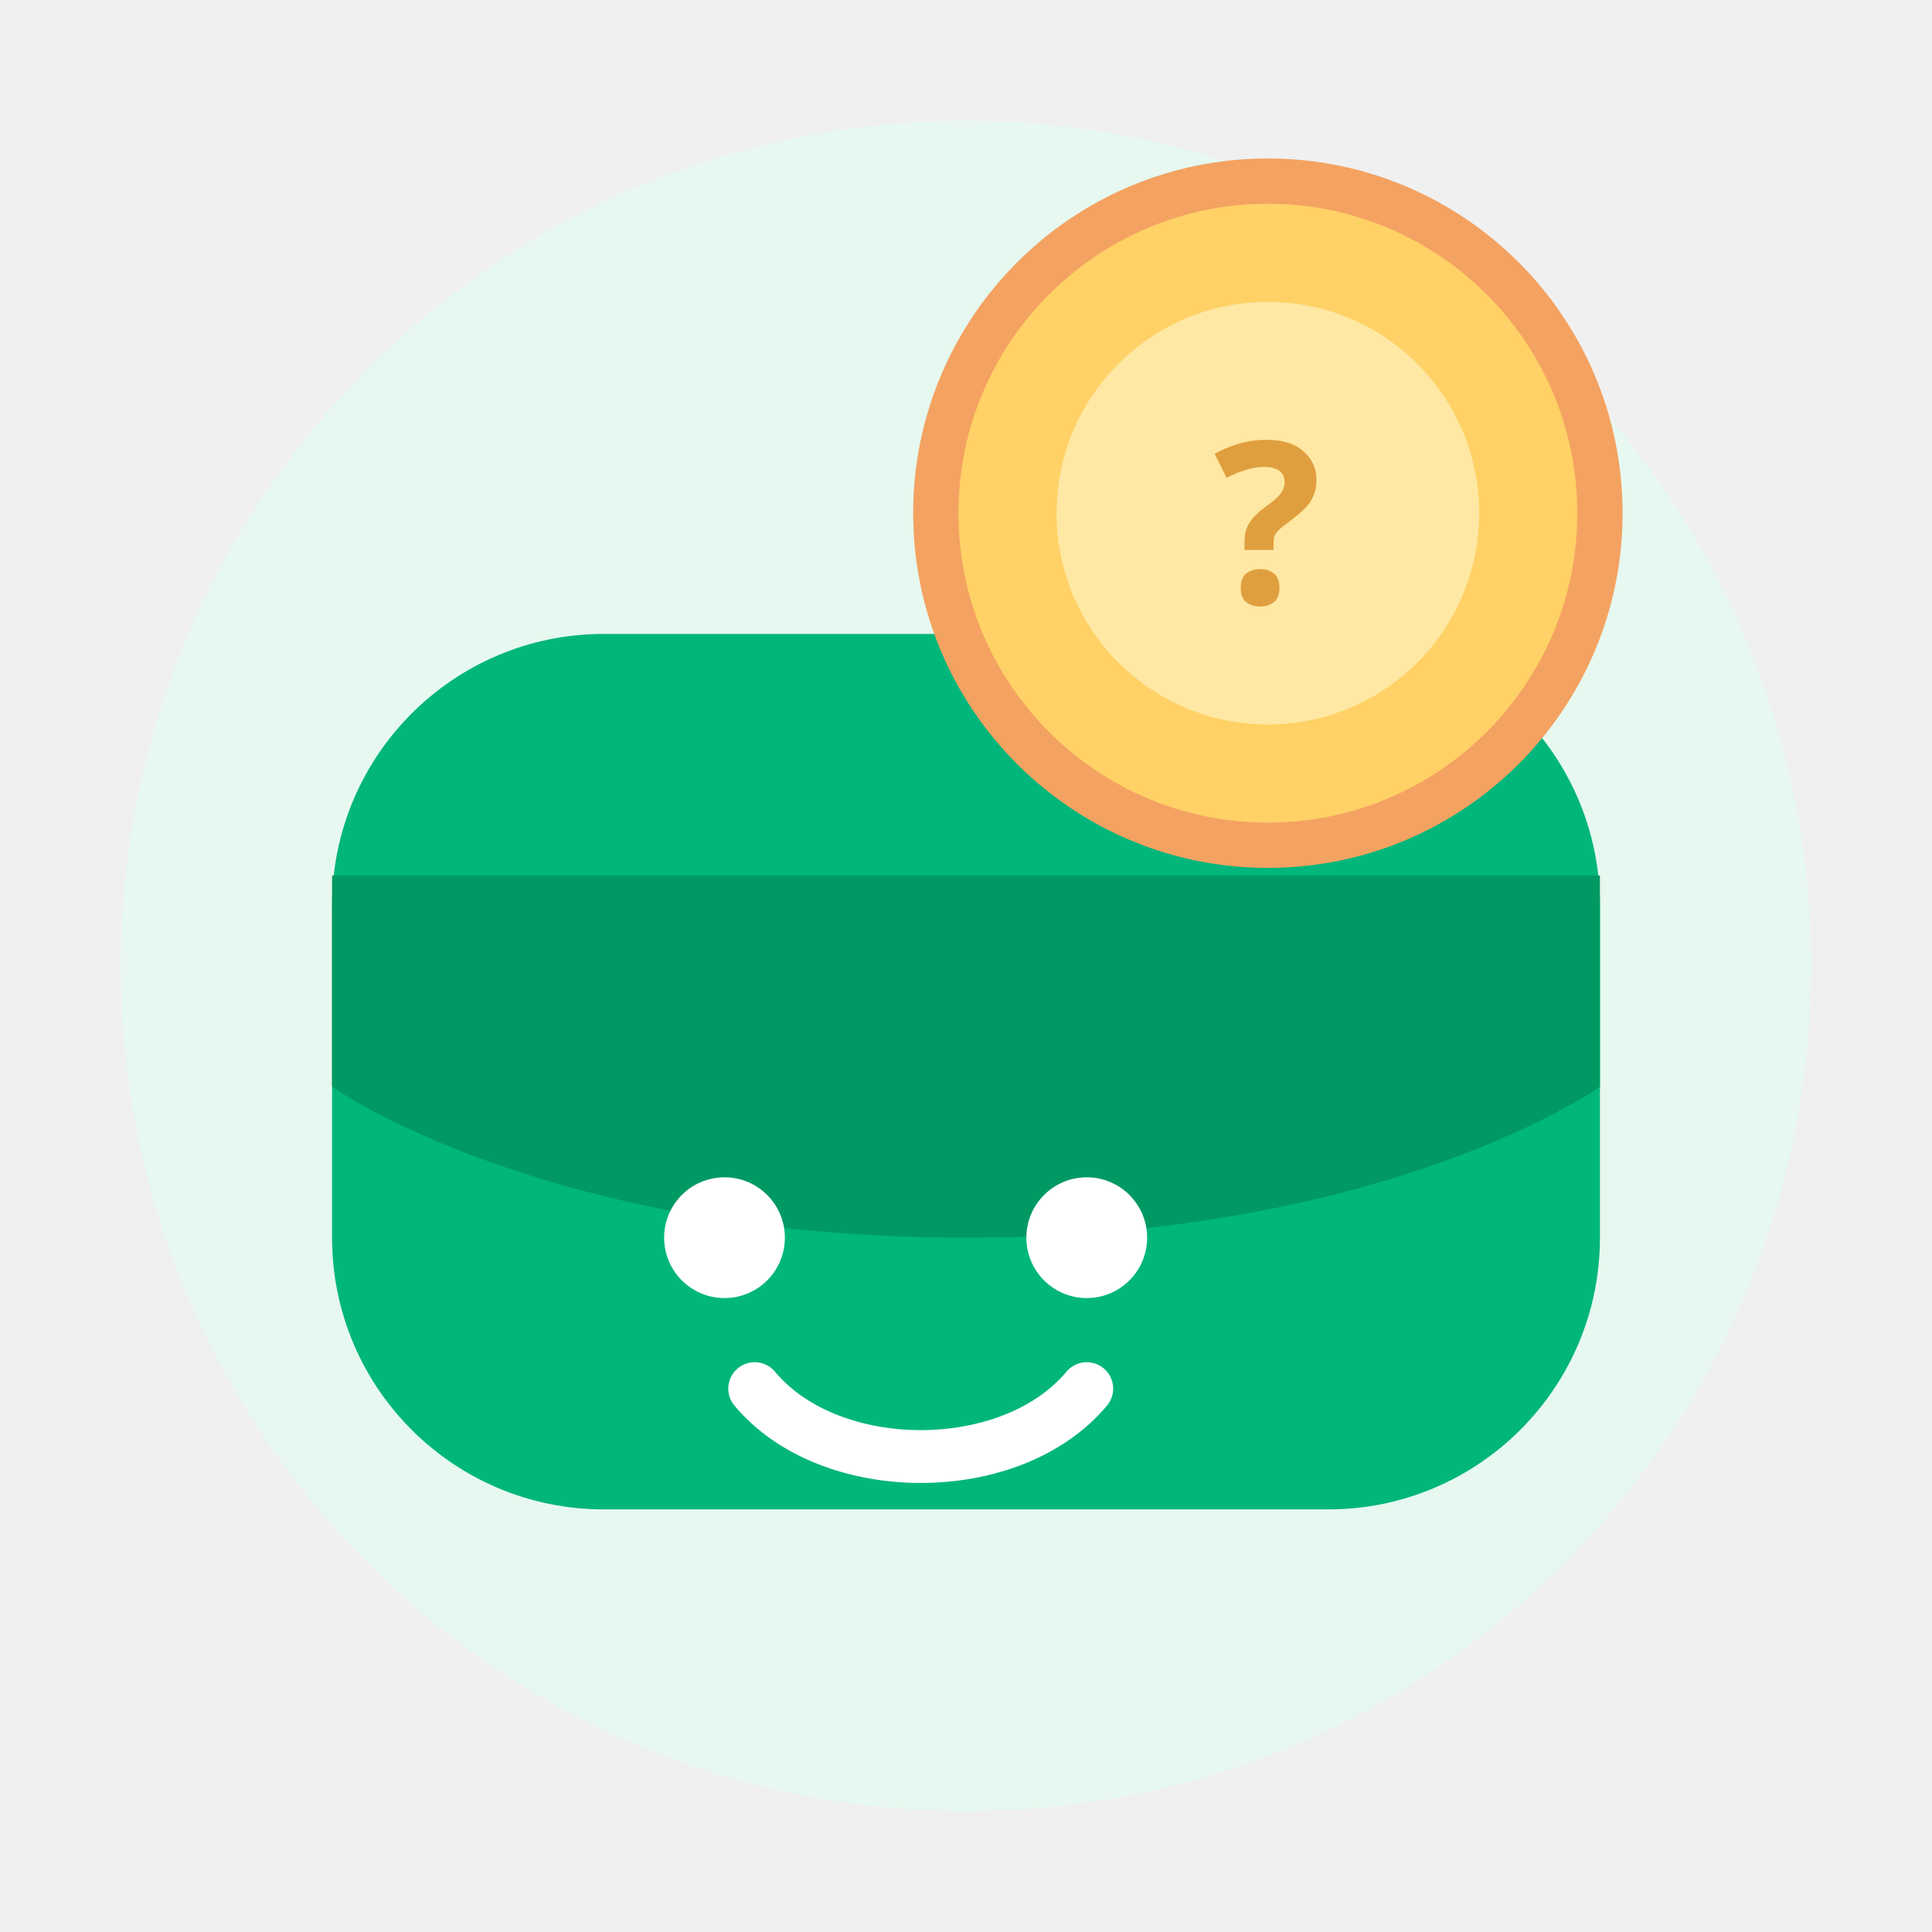
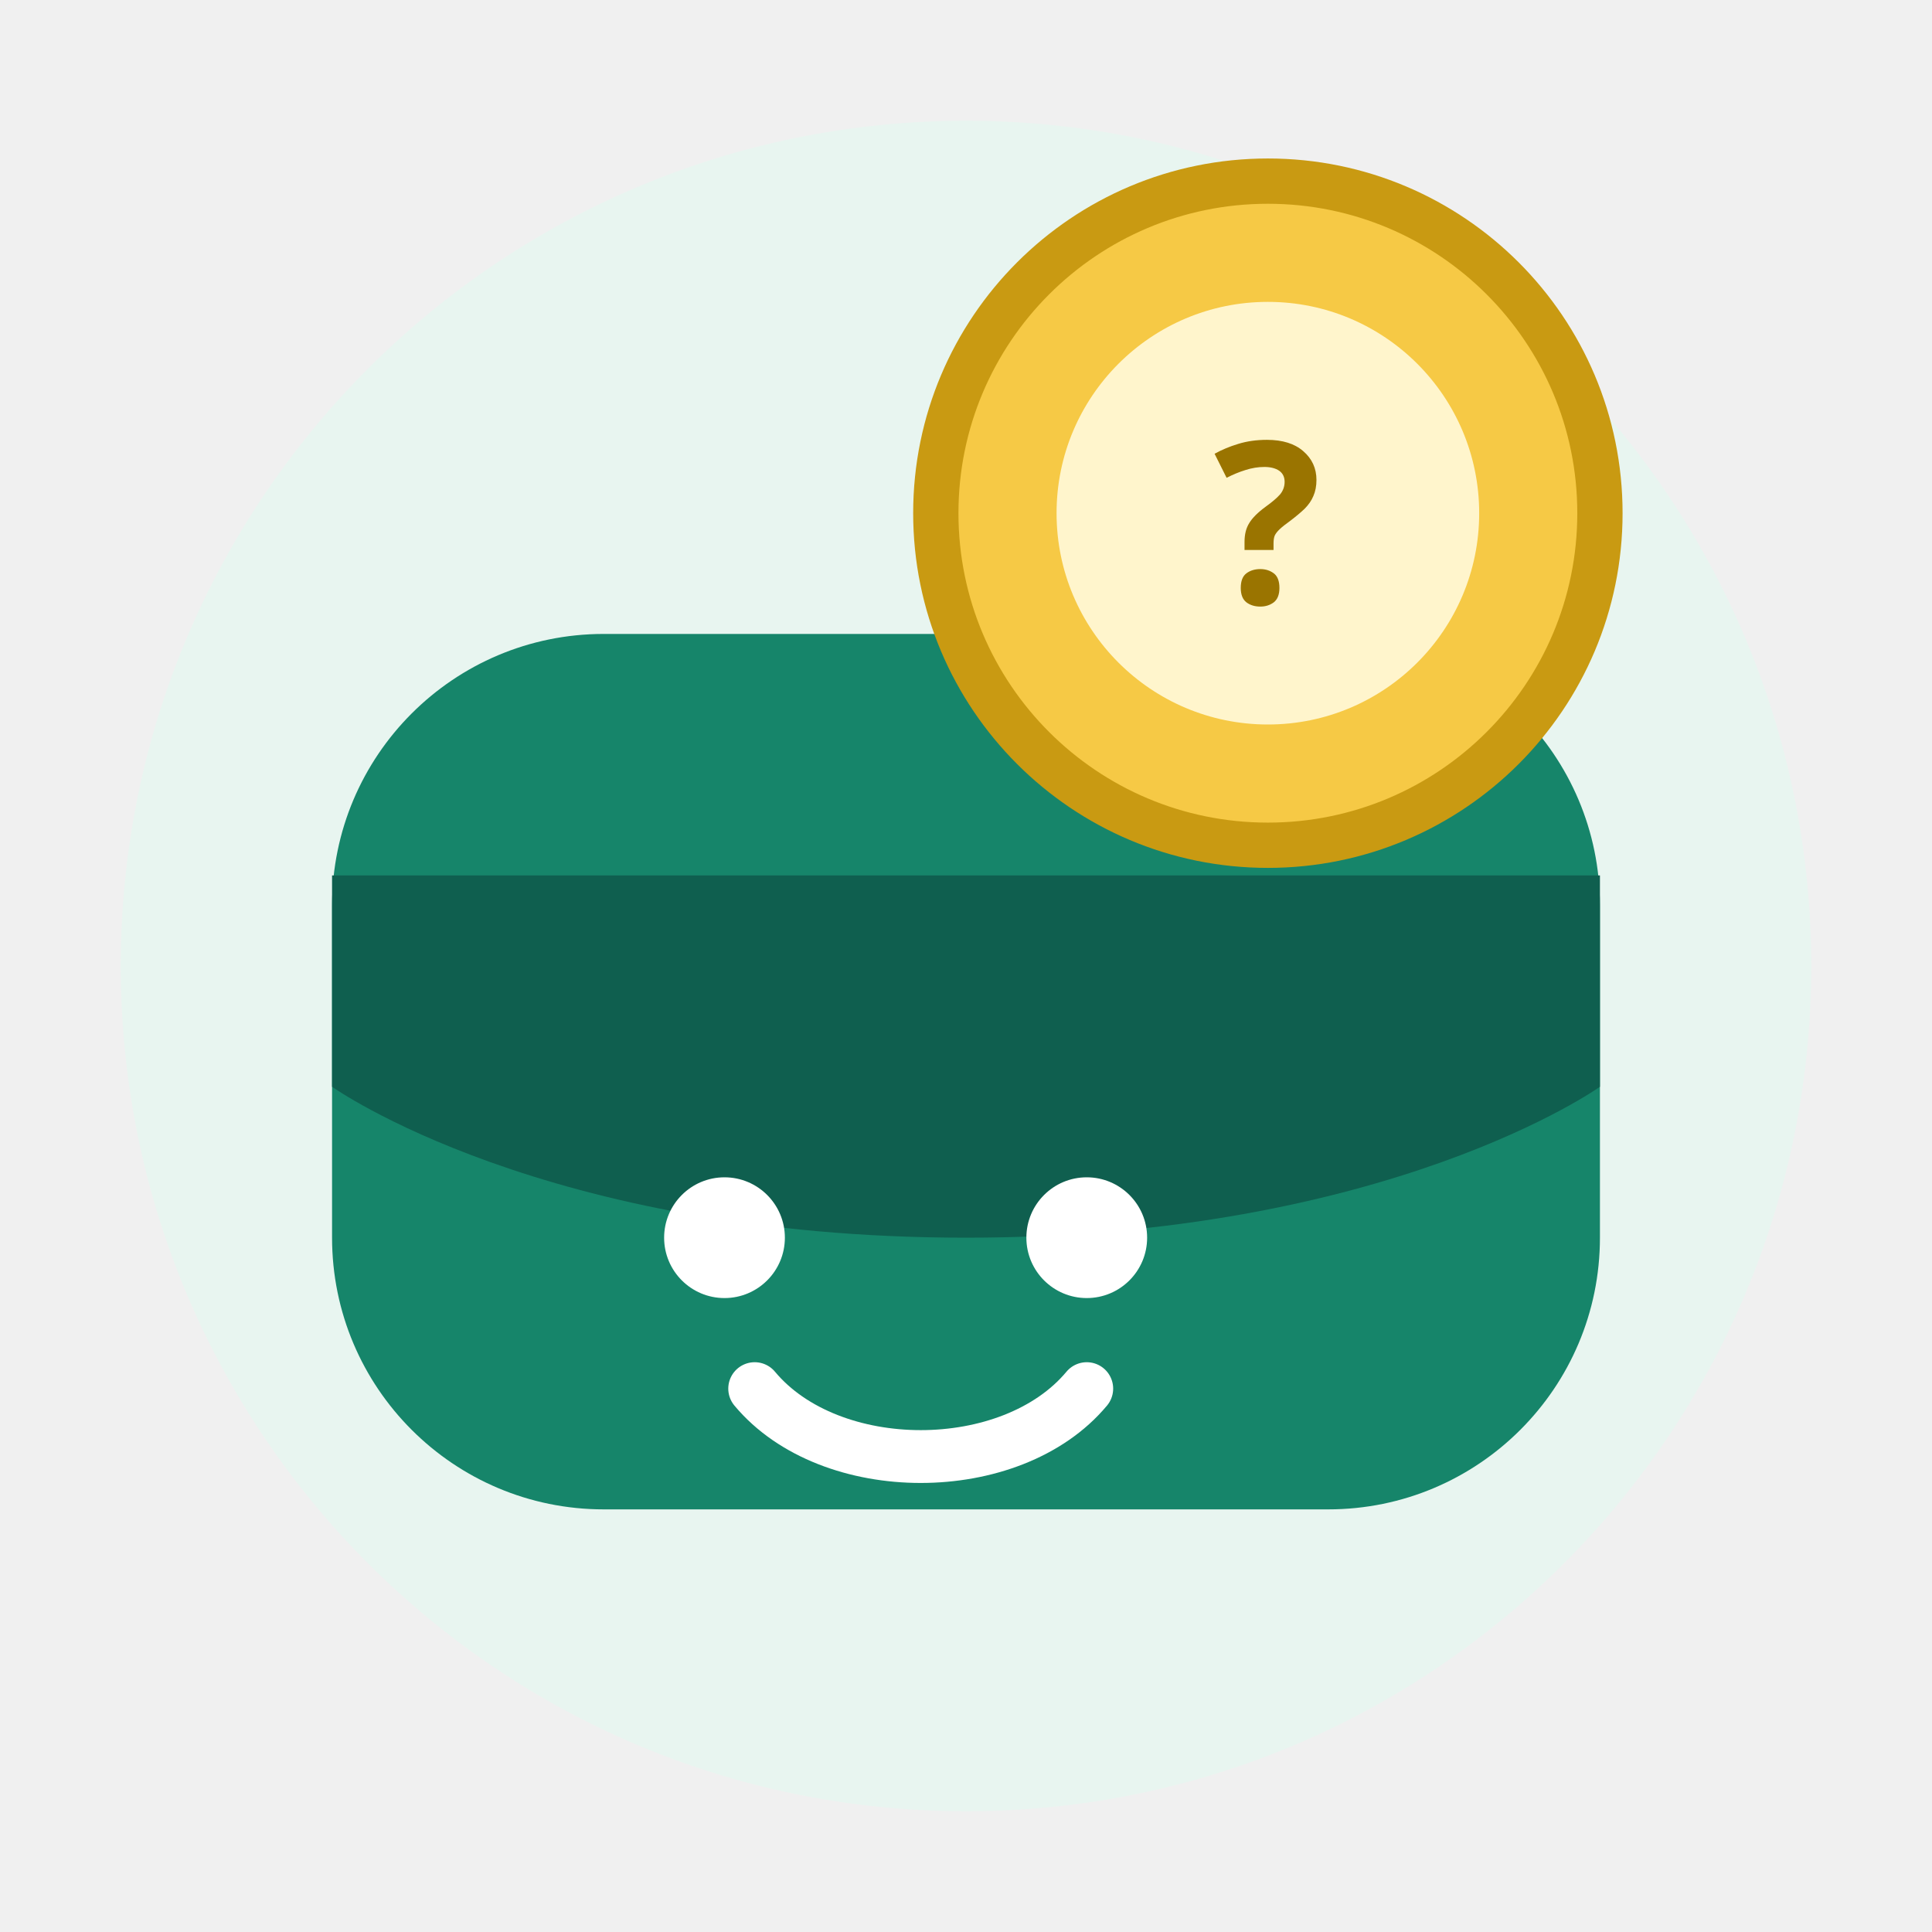
<svg xmlns="http://www.w3.org/2000/svg" viewBox="0 0 128 128" fill="none">
-   <circle cx="64" cy="64" r="56" fill="#E6F8EF" />
-   <rect x="22" y="42" width="84" height="58" rx="18" fill="#00B67A" />
-   <path d="M22 58h84v14c0 0-14 10-42 10S22 72 22 72V58z" fill="#009963" />
-   <circle cx="84" cy="34" r="22" fill="#FFD166" stroke="#F4A261" stroke-width="3" />
-   <circle cx="84" cy="34" r="14" fill="#FFE8A3" />
-   <text x="84" y="40" text-anchor="middle" font-family="system-ui,sans-serif" font-size="15" font-weight="800" fill="#E09F3E">?</text>
+   <circle cx="64" cy="64" r="56" fill="#E8F5F0" />
+   <rect x="22" y="42" width="84" height="58" rx="18" fill="#16856A" />
+   <path d="M22 58h84v14c0 0-14 10-42 10S22 72 22 72V58z" fill="#0F5F4F" />
+   <circle cx="84" cy="34" r="22" fill="#F6C945" stroke="#C99A12" stroke-width="3" />
+   <circle cx="84" cy="34" r="14" fill="#FFF5CC" />
+   <text x="84" y="40" text-anchor="middle" font-family="system-ui,sans-serif" font-size="15" font-weight="800" fill="#9A7400">?</text>
  <circle cx="48" cy="82" r="4" fill="#fff" />
  <circle cx="72" cy="82" r="4" fill="#fff" />
  <path d="M50 92c5 6 17 6 22 0" stroke="#fff" stroke-width="3.5" stroke-linecap="round" fill="none" />
</svg>
